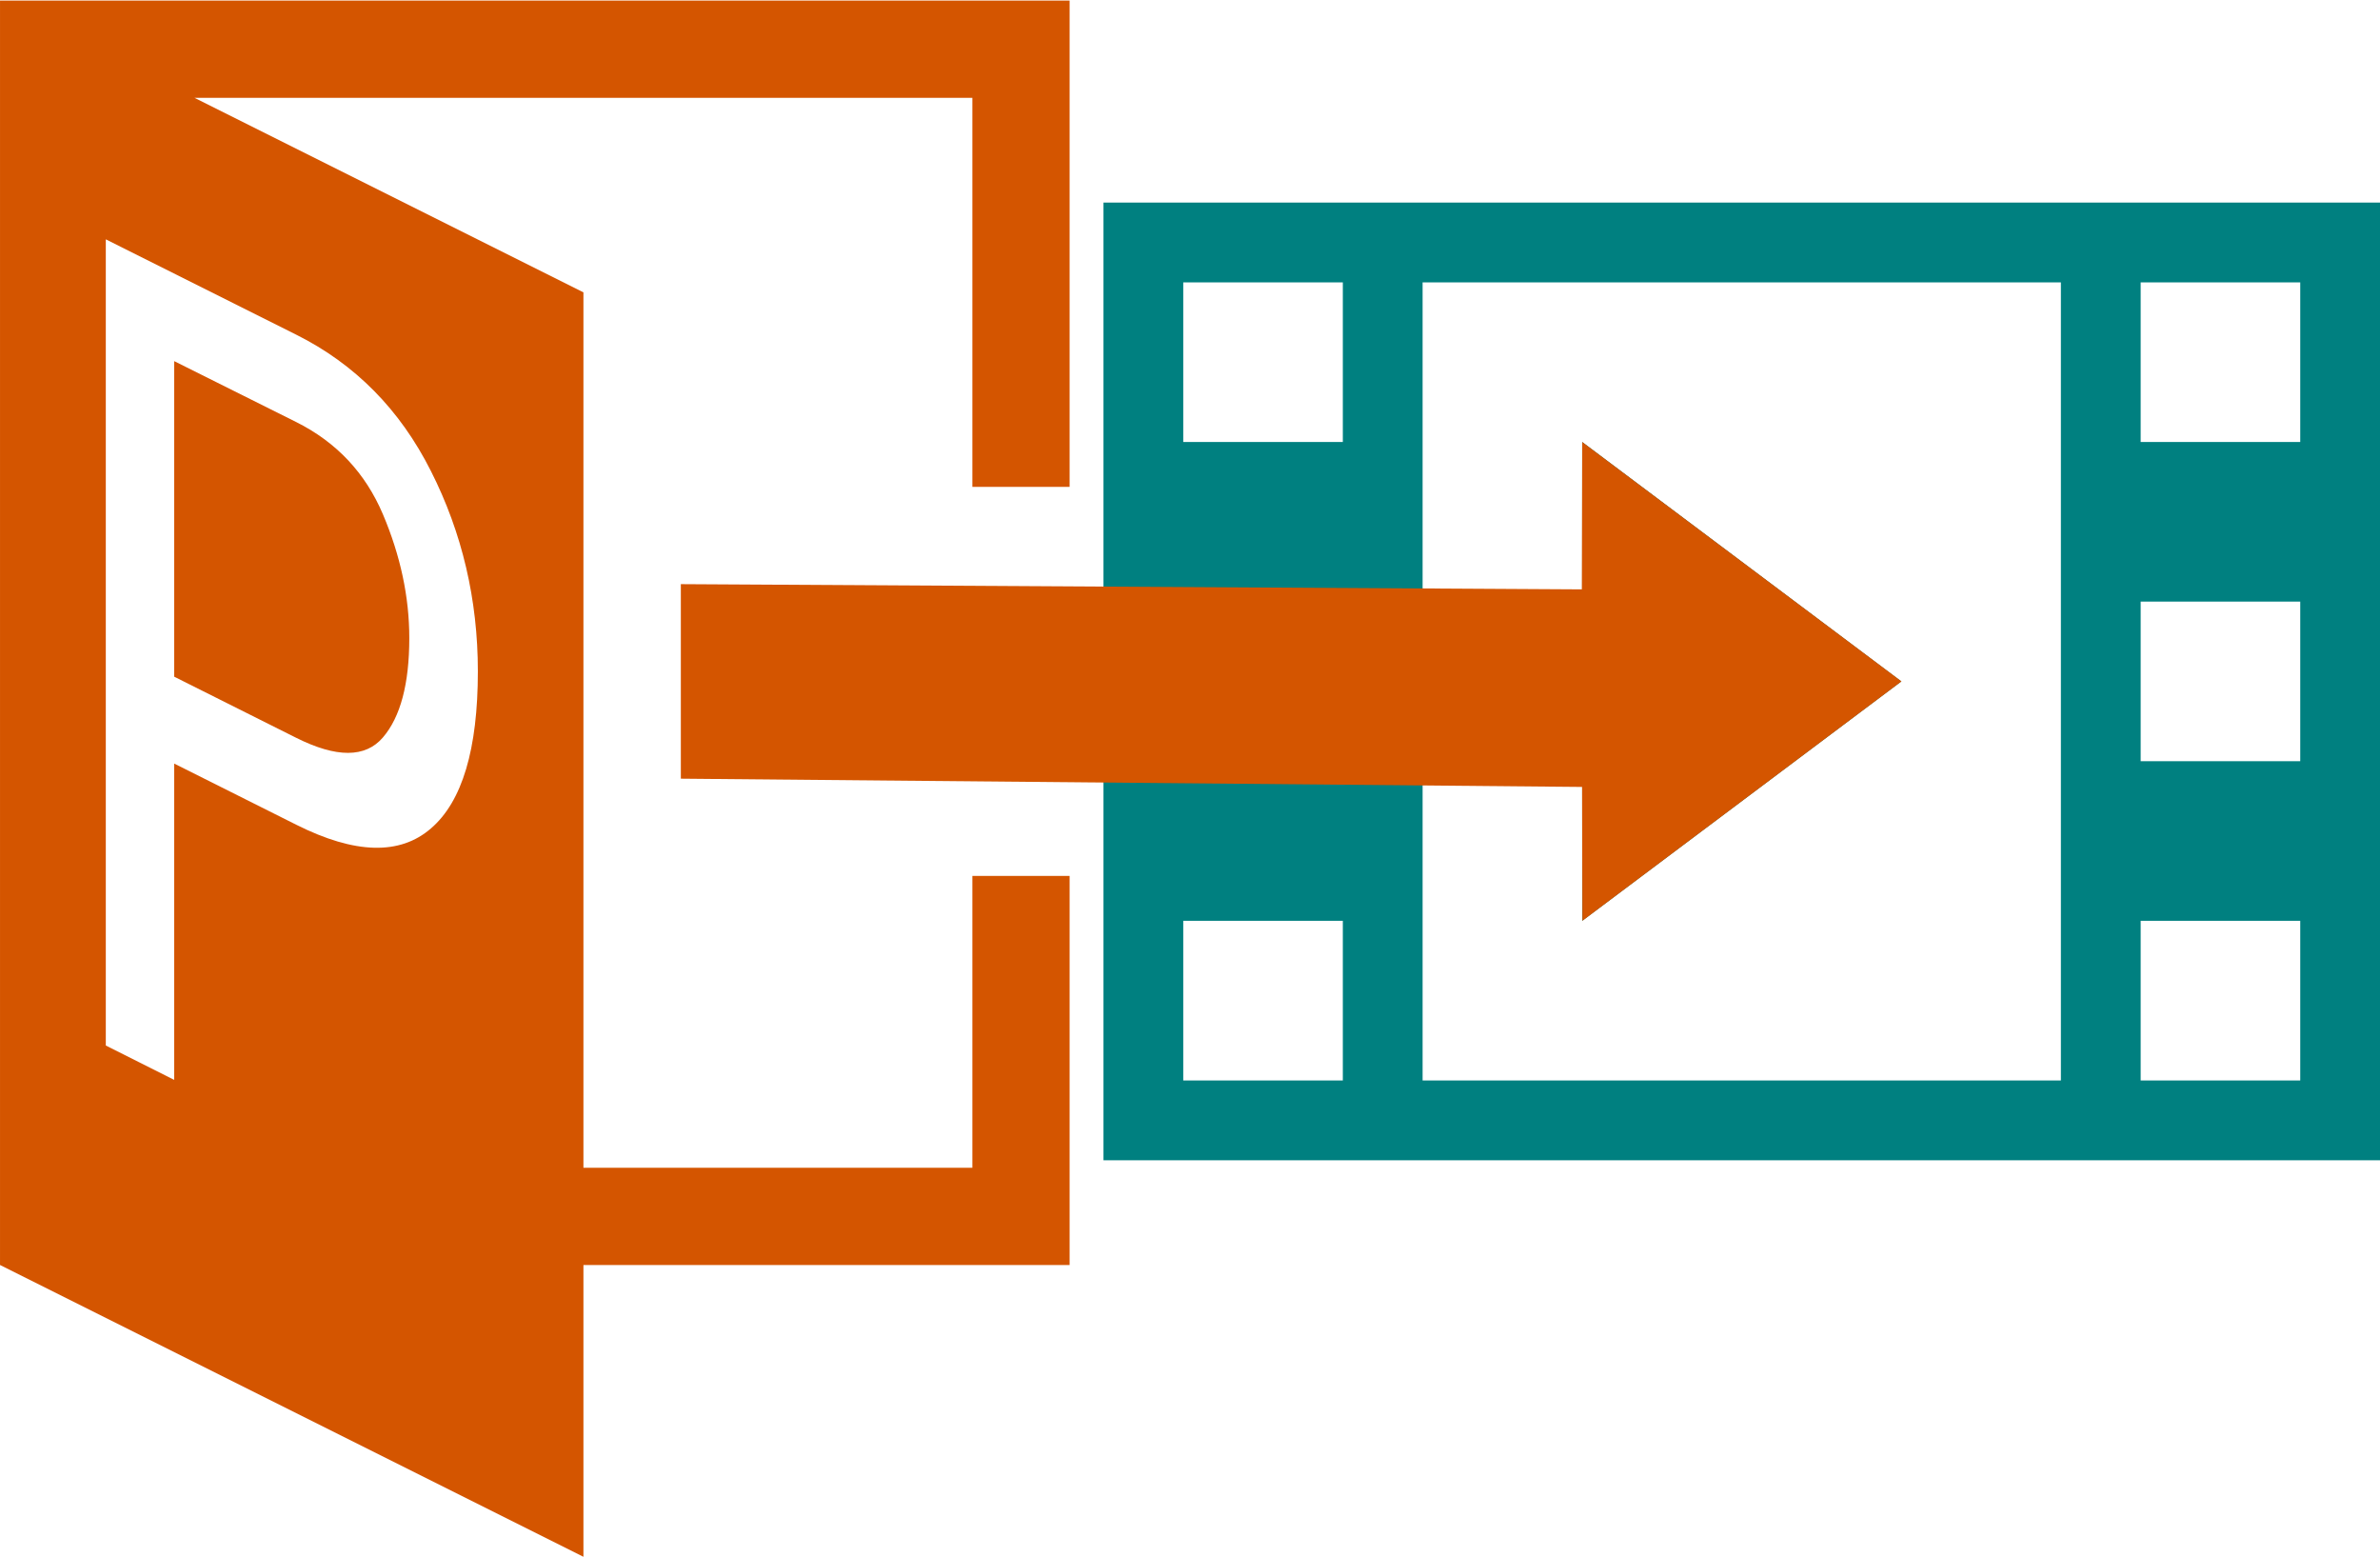
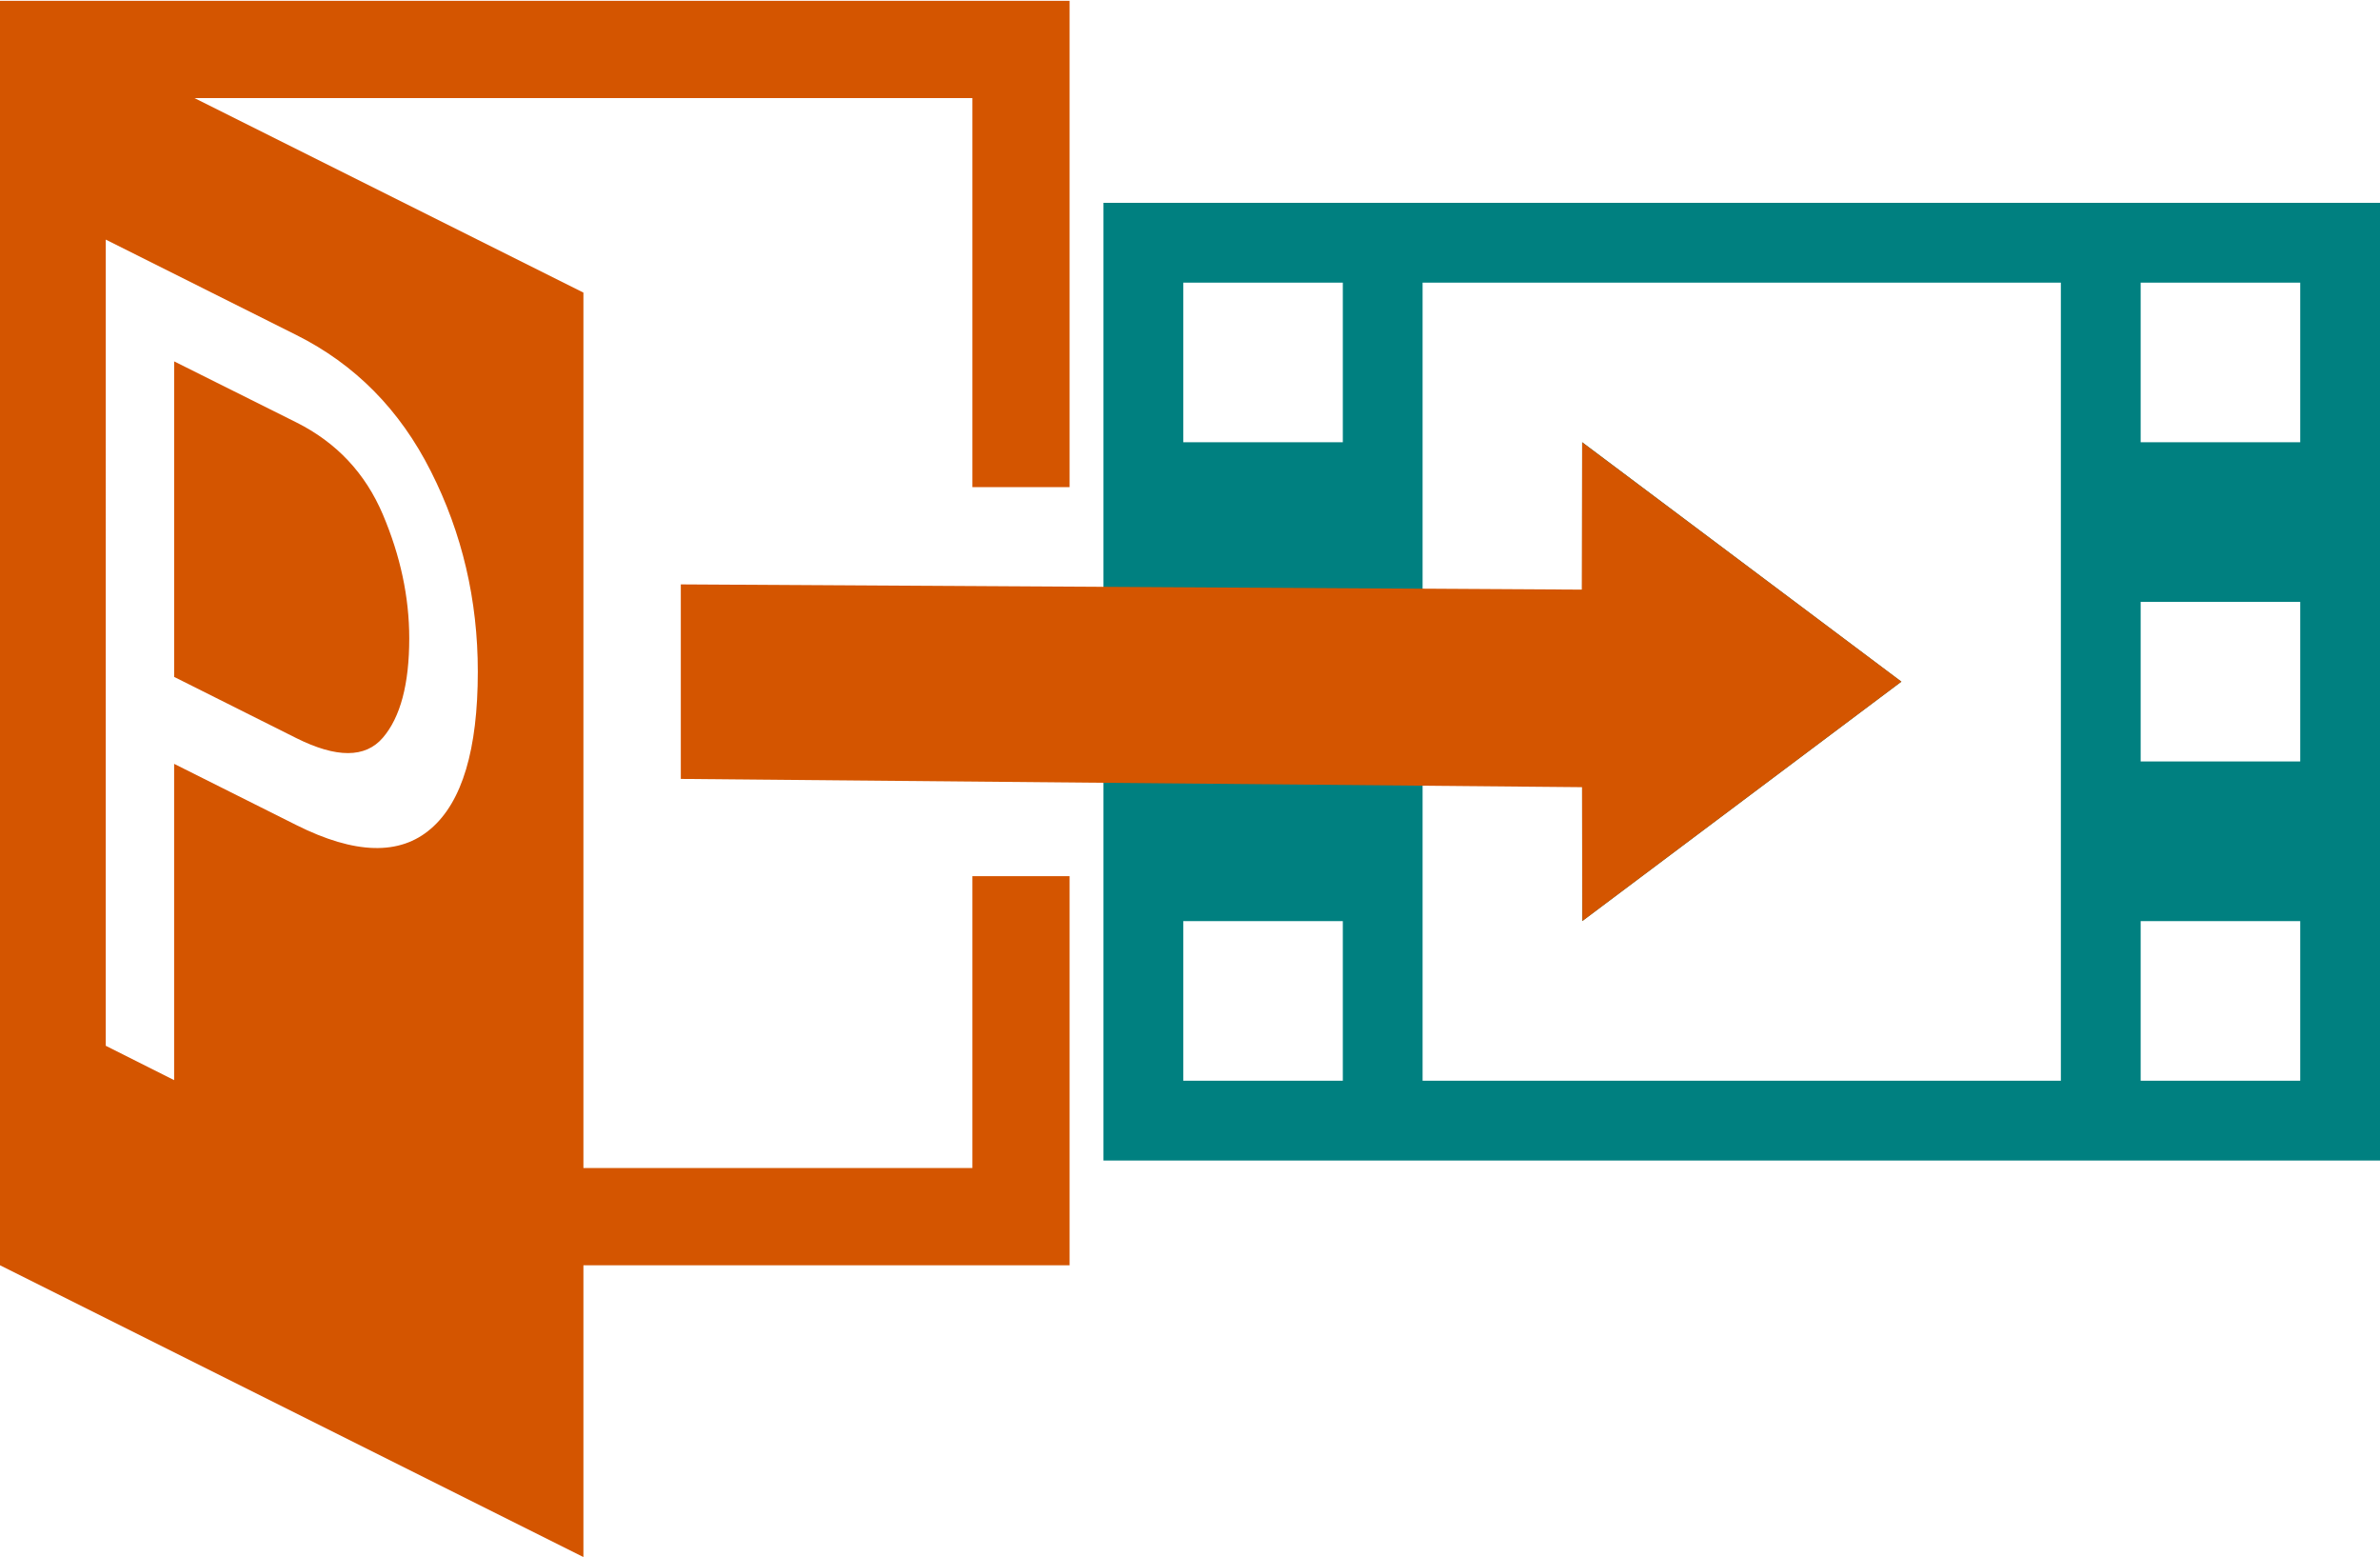
- <svg xmlns="http://www.w3.org/2000/svg" id="svg18" version="1.1" viewBox="0 0 75.183 49.044" height="37.805mm" width="57.833mm">
+ <svg xmlns="http://www.w3.org/2000/svg" id="svg18" version="1.1" viewBox="0 0 150.367 98.087" height="75.609mm" width="115.667mm">
  <defs id="defs12" />
-   <g transform="translate(-148.3787,-94.33909)" id="layer1">
-     <path id="path2" d="m 183.237,100.685 v 30.244 h 40.325 v -30.244 z m 7.561,27.723 h -5.041 v -5.041 h 5.041 z m 0,-10.081 h -5.041 v -5.041 h 5.041 z m 0,-10.081 h -5.041 v -5.041 h 5.041 z m 22.683,20.162 h -20.163 v -25.203 h 20.163 z m 7.561,0 h -5.041 v -5.041 h 5.041 z m 0,-10.081 h -5.041 v -5.041 h 5.041 z m 0,-10.081 h -5.041 v -5.041 h 5.041 z m -22.683,0 v 15.122 l 10.081,-7.561 z" style="fill:#008080;stroke-width:2.52" />
-     <path id="path35" d="m 148.379,94.305 v 39.931 l 18.43,9.215 v -9.215 h 15.358 v -12.286 h -3.072 v 9.215 h -12.286 v -27.645 l -12.287,-6.143 h 24.573 v 12.287 h 3.072 V 94.305 Z m 3.342,7.541 6.017,3.012 c 1.854,0.926 3.274,2.361 4.254,4.307 0.987,1.951 1.482,4.062 1.482,6.323 0,2.46 -0.495,4.114 -1.482,4.961 -0.98,0.851 -2.4,0.814 -4.254,-0.116 l -3.857,-1.932 v 9.989 l -2.16,-1.085 z m 2.16,3.846 v 9.965 l 3.857,1.932 c 1.271,0.635 2.183,0.634 2.736,-0.012 0.554,-0.644 0.834,-1.692 0.834,-3.138 0,-1.306 -0.281,-2.609 -0.834,-3.912 -0.554,-1.303 -1.465,-2.274 -2.736,-2.91 z m 44.479,2.554 -0.011,4.654 -28.463,-0.165 v 6.143 l 28.47,0.261 0.009,4.228 10.081,-7.561 z" style="fill:#d45500;stroke-width:3.072" />
-     <g aria-label="P" transform="matrix(0.05229247,0,0,0.04929785,176.3511,112.7399)" id="text48" style="font-style:normal;font-variant:normal;font-weight:normal;font-stretch:normal;font-size:3.025px;line-height:1.25;font-family:Roboto;-inkscape-font-specification:'Roboto Normal';font-variant-ligatures:normal;font-variant-caps:normal;font-variant-numeric:normal;letter-spacing:0px;word-spacing:0px;fill:#00ffff;fill-opacity:1;stroke:none;stroke-width:0.076" />
+   <g transform="translate(-110.7871,-69.7831)" id="layer1">
+     <path id="path2" d="m 180.504,82.491 v 60.488 h 80.65 V 82.491 Z m 15.122,55.447 h -10.081 v -10.081 h 10.081 z m 0,-20.162 h -10.081 v -10.081 h 10.081 z m 0,-20.163 h -10.081 v -10.081 h 10.081 z m 45.366,40.325 H 200.666 V 87.532 h 40.325 z m 15.122,0 h -10.081 v -10.081 h 10.081 z m 0,-20.162 h -10.081 v -10.081 h 10.081 z m 0,-20.163 h -10.081 v -10.081 h 10.081 z m -45.366,0 v 30.244 l 20.163,-15.122 z" style="fill:#008080;stroke-width:5.041" />
+     <path id="path35" d="m 110.787,69.732 v 79.862 l 36.86,18.43 V 149.594 h 30.716 v -24.573 h -6.143 v 18.43 H 147.647 V 88.162 L 123.074,75.875 h 49.146 v 24.573 h 6.143 V 69.732 Z m 6.683,15.082 12.034,6.023 c 3.708,1.853 6.548,4.721 8.507,8.615 1.974,3.902 2.964,8.123 2.964,12.646 0,4.92 -0.989,8.228 -2.964,9.923 -1.96,1.702 -4.799,1.628 -8.507,-0.232 l -7.715,-3.864 v 19.978 l -4.32,-2.171 z m 4.32,7.691 v 19.929 l 7.715,3.864 c 2.542,1.27 4.365,1.268 5.471,-0.024 1.108,-1.289 1.667,-3.384 1.667,-6.275 0,-2.612 -0.562,-5.218 -1.667,-7.823 -1.107,-2.605 -2.929,-4.549 -5.471,-5.819 z m 88.957,5.108 -0.021,9.308 -56.926,-0.33 v 12.286 l 56.94,0.522 0.018,8.456 20.163,-15.122 z" style="fill:#d45500;stroke-width:6.143" />
+     <g aria-label="P" transform="matrix(0.1045849,0,0,0.0985957,166.7319,106.6017)" id="text48" style="font-style:normal;font-variant:normal;font-weight:normal;font-stretch:normal;font-size:3.025px;line-height:1.25;font-family:Roboto;-inkscape-font-specification:'Roboto Normal';font-variant-ligatures:normal;font-variant-caps:normal;font-variant-numeric:normal;letter-spacing:0px;word-spacing:0px;fill:#00ffff;fill-opacity:1;stroke:none;stroke-width:0.076" />
  </g>
</svg>
